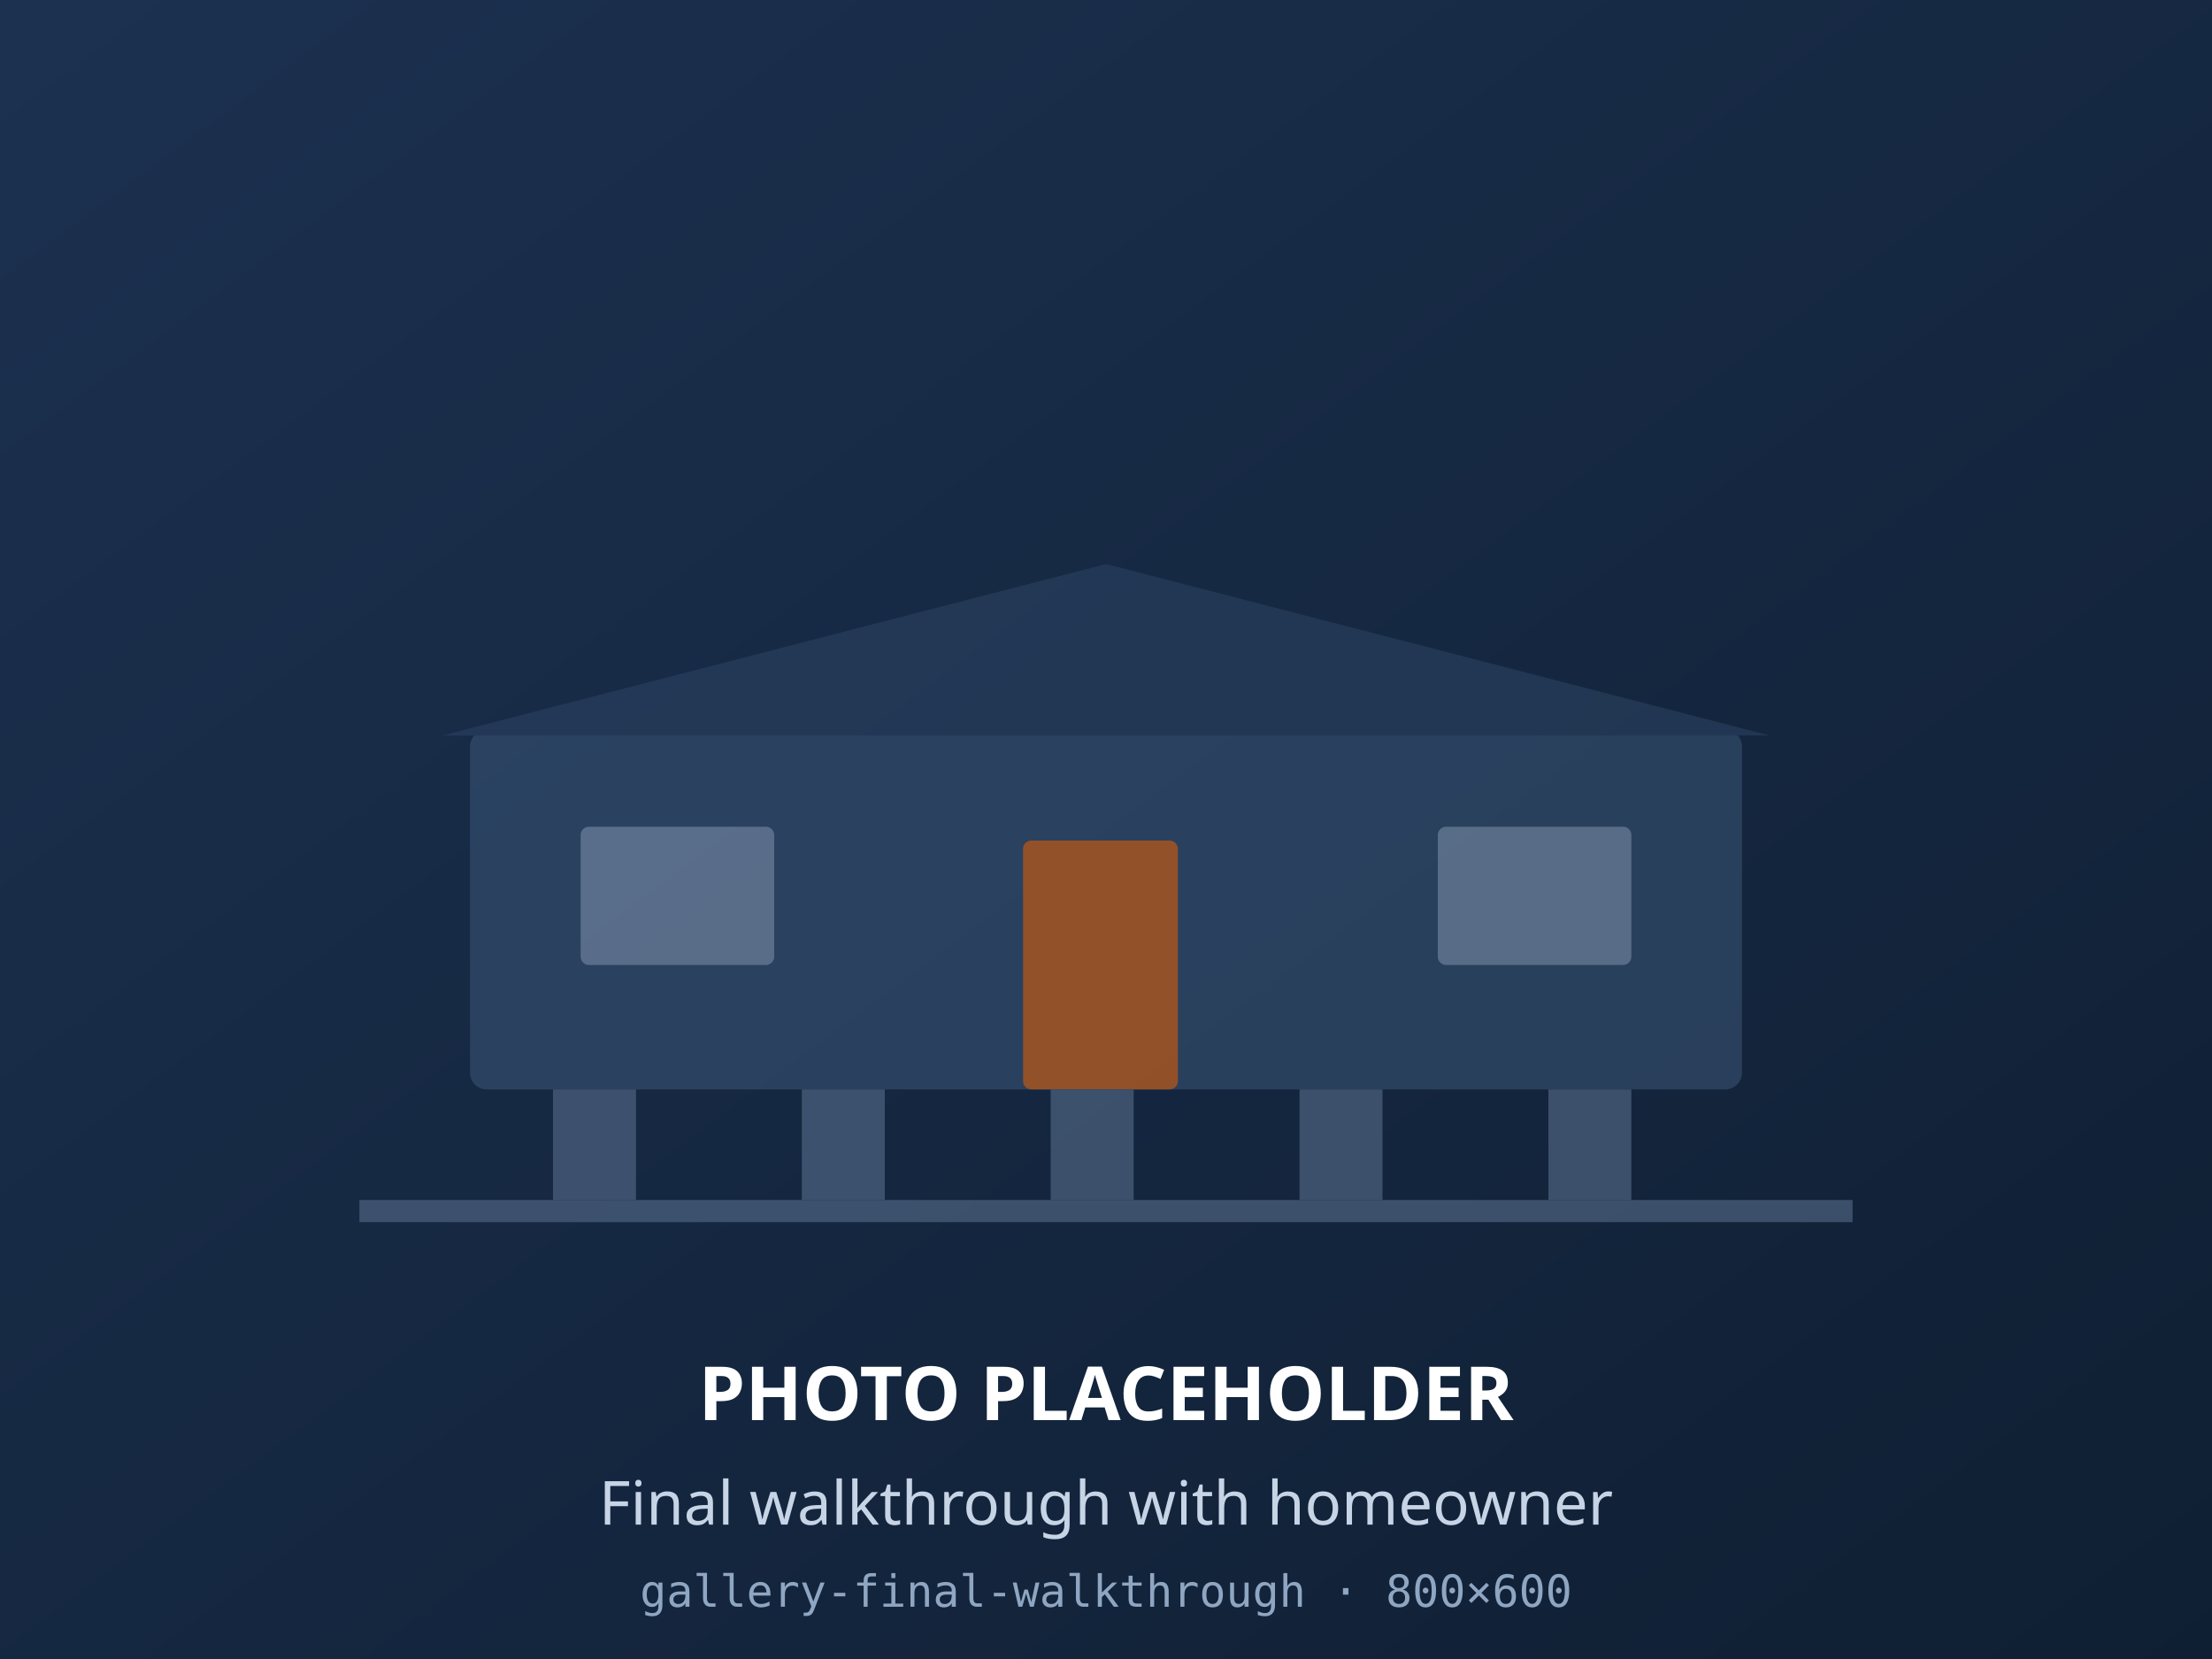
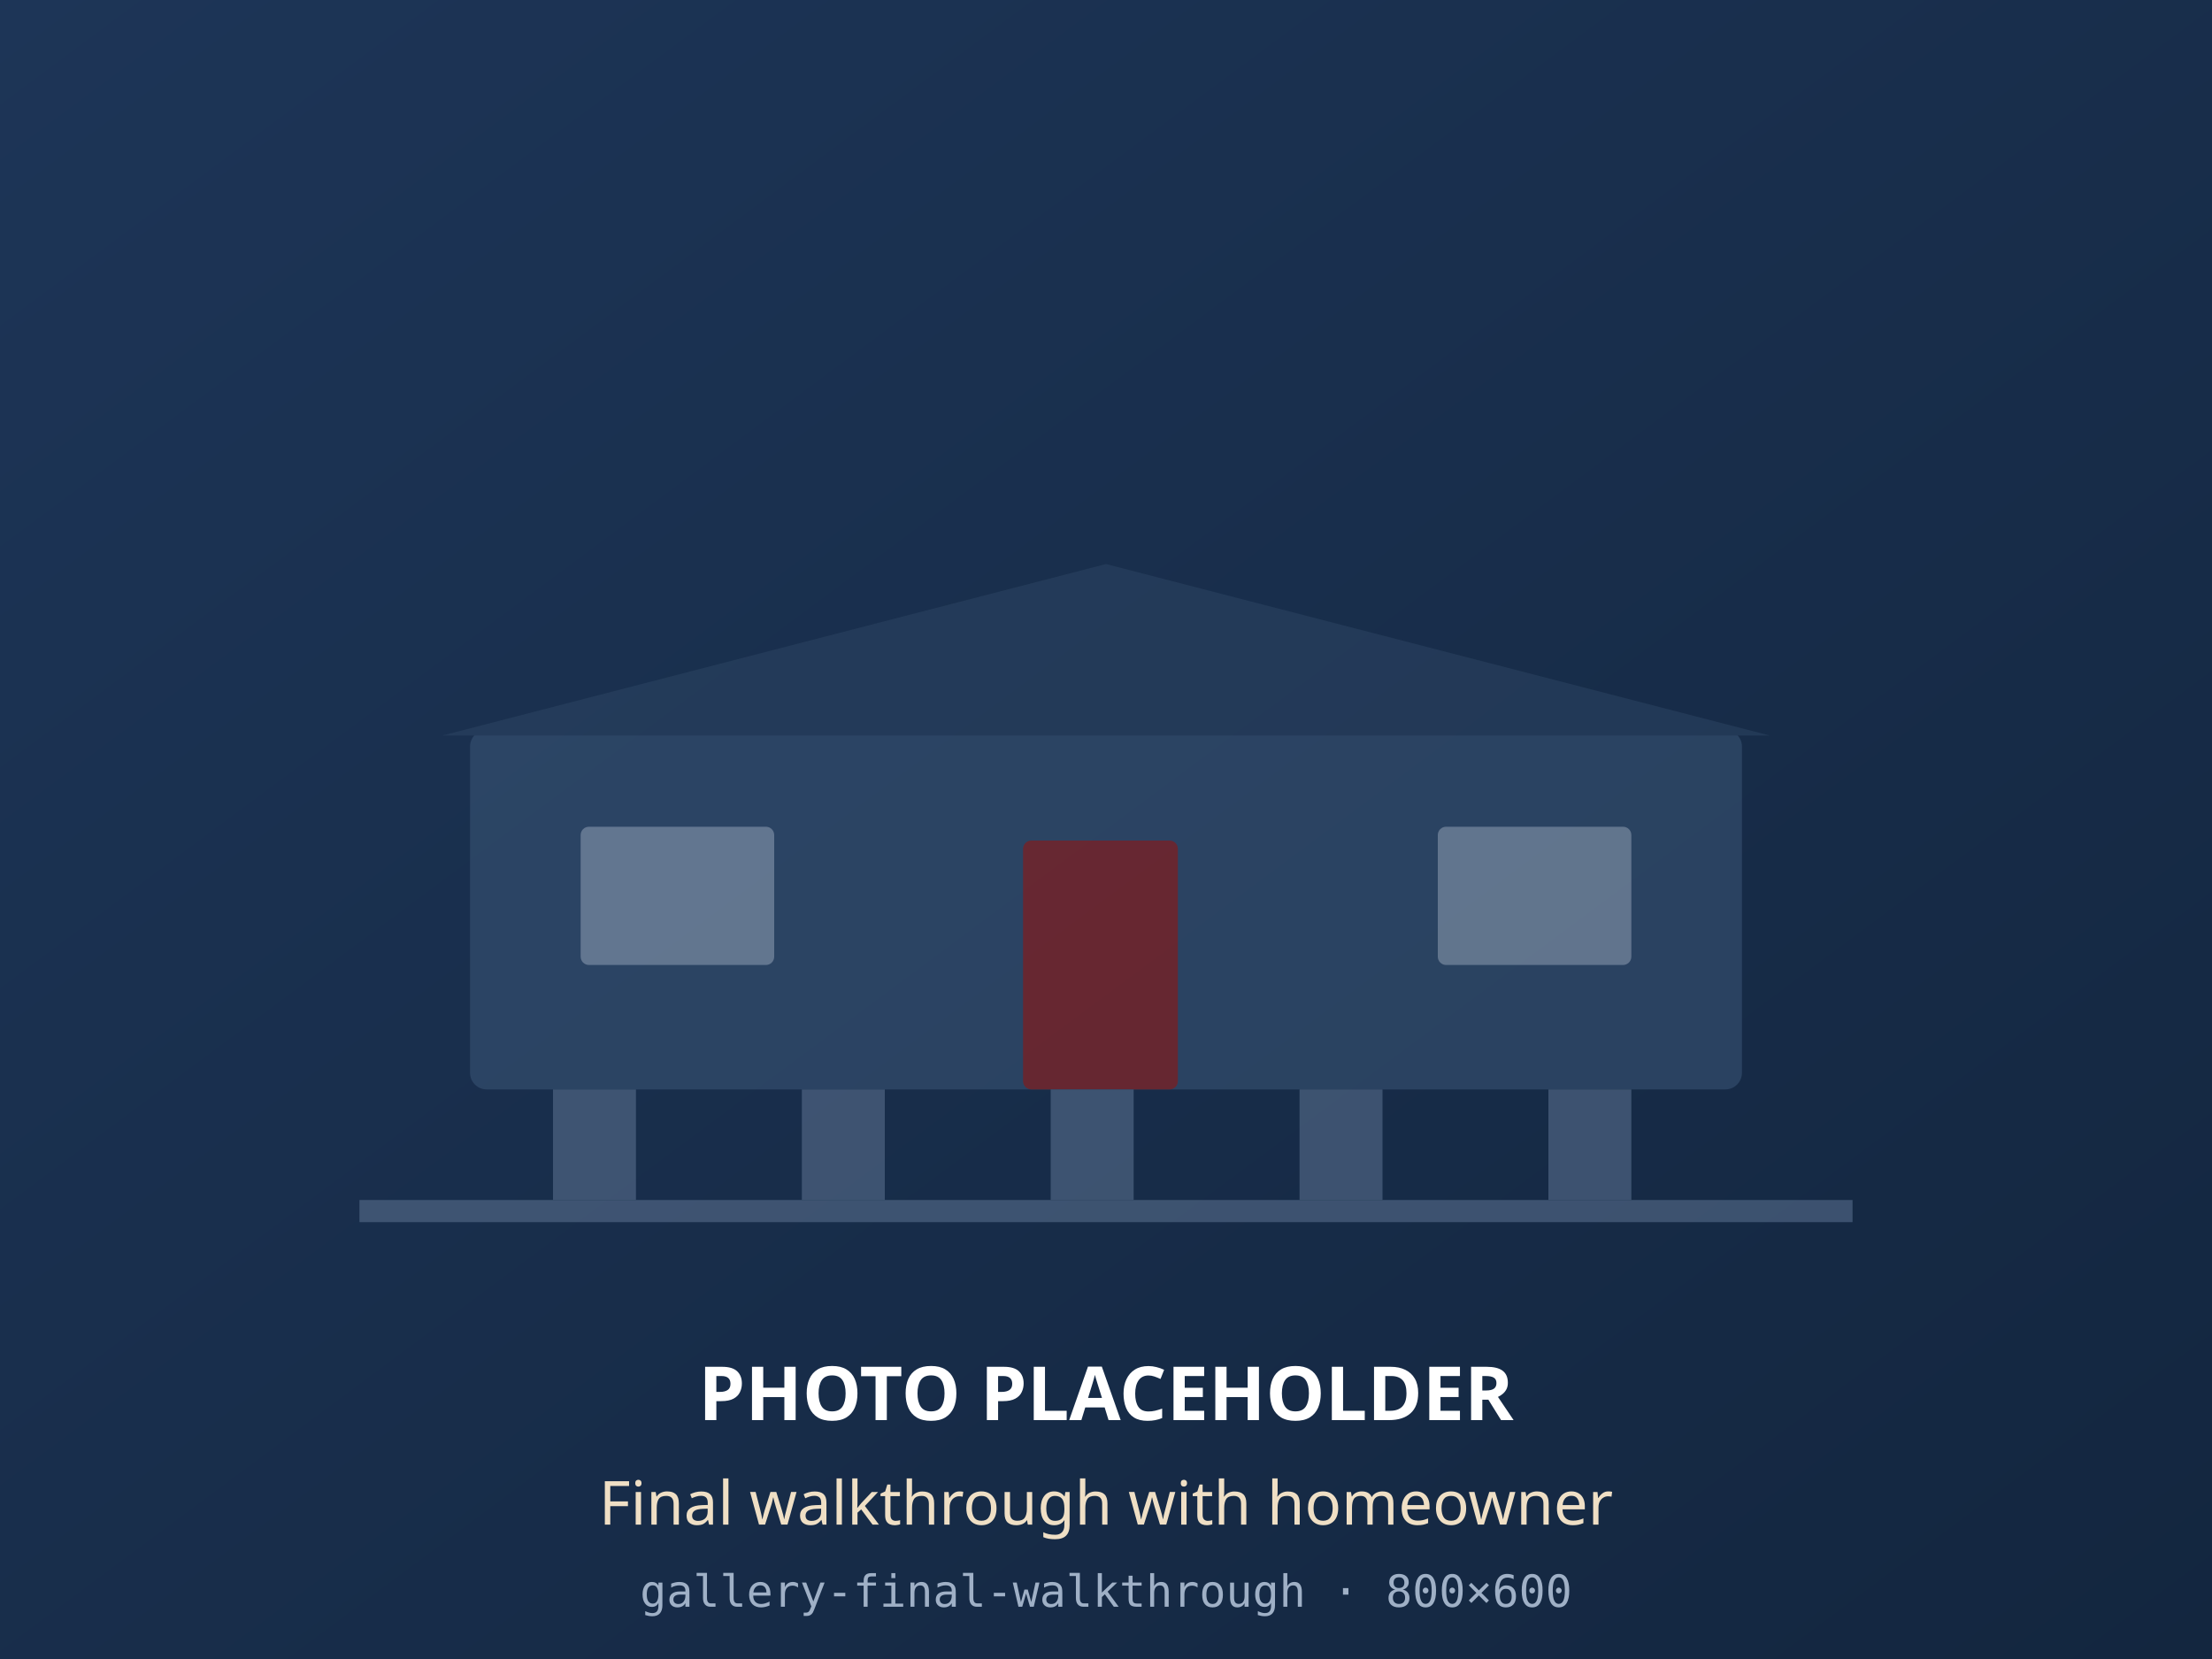
<svg xmlns="http://www.w3.org/2000/svg" width="800" height="600" viewBox="0 0 800 600" role="img" aria-label="Placeholder: Final walkthrough with homeowner">
  <defs>
    <linearGradient id="g" x1="0" y1="0" x2="1" y2="1">
-       <stop offset="0" stop-color="#1c3150" />
-       <stop offset="1" stop-color="#0f1f33" />
+       <stop offset="0" stop-color="#1d3557" />
+       <stop offset="1" stop-color="#13263f" />
    </linearGradient>
  </defs>
  <rect width="800" height="600" fill="url(#g)" />
  <g transform="translate(170 204) scale(1)" opacity="0.55">
    <rect x="0" y="60" width="460" height="130" rx="6" fill="#3b5577" />
    <polygon points="-10,62 230,0 470,62" fill="#2c4462" />
-     <rect x="40" y="95" width="70" height="50" rx="3" fill="#8fa6c2" />
-     <rect x="350" y="95" width="70" height="50" rx="3" fill="#8fa6c2" />
-     <rect x="200" y="100" width="56" height="90" rx="3" fill="#f97316" />
+     <rect x="40" y="95" width="70" height="50" rx="3" fill="#9fb0c6" />
+     <rect x="350" y="95" width="70" height="50" rx="3" fill="#9fb0c6" />
+     <rect x="200" y="100" width="56" height="90" rx="3" fill="#a8231d" />
    <rect x="30" y="190" width="30" height="40" fill="#5c7391" />
    <rect x="120" y="190" width="30" height="40" fill="#5c7391" />
    <rect x="210" y="190" width="30" height="40" fill="#5c7391" />
    <rect x="300" y="190" width="30" height="40" fill="#5c7391" />
    <rect x="390" y="190" width="30" height="40" fill="#5c7391" />
    <rect x="-40" y="230" width="540" height="8" fill="#5c7391" />
  </g>
  <text x="400" y="513.6" fill="#ffffff" font-family="system-ui, sans-serif" font-size="27" font-weight="700" text-anchor="middle">PHOTO PLACEHOLDER</text>
-   <text x="400" y="551.4" fill="#c7d4e6" font-family="system-ui, sans-serif" font-size="22" text-anchor="middle">Final walkthrough with homeowner</text>
-   <text x="400" y="581.1" fill="#8fa6c2" font-family="ui-monospace, monospace" font-size="16" text-anchor="middle">gallery-final-walkthrough · 800×600</text>
+   <text x="400" y="551.4" fill="#efdfc5" font-family="system-ui, sans-serif" font-size="22" text-anchor="middle">Final walkthrough with homeowner</text>
+   <text x="400" y="581.1" fill="#9fb0c6" font-family="ui-monospace, monospace" font-size="16" text-anchor="middle">gallery-final-walkthrough · 800×600</text>
</svg>
